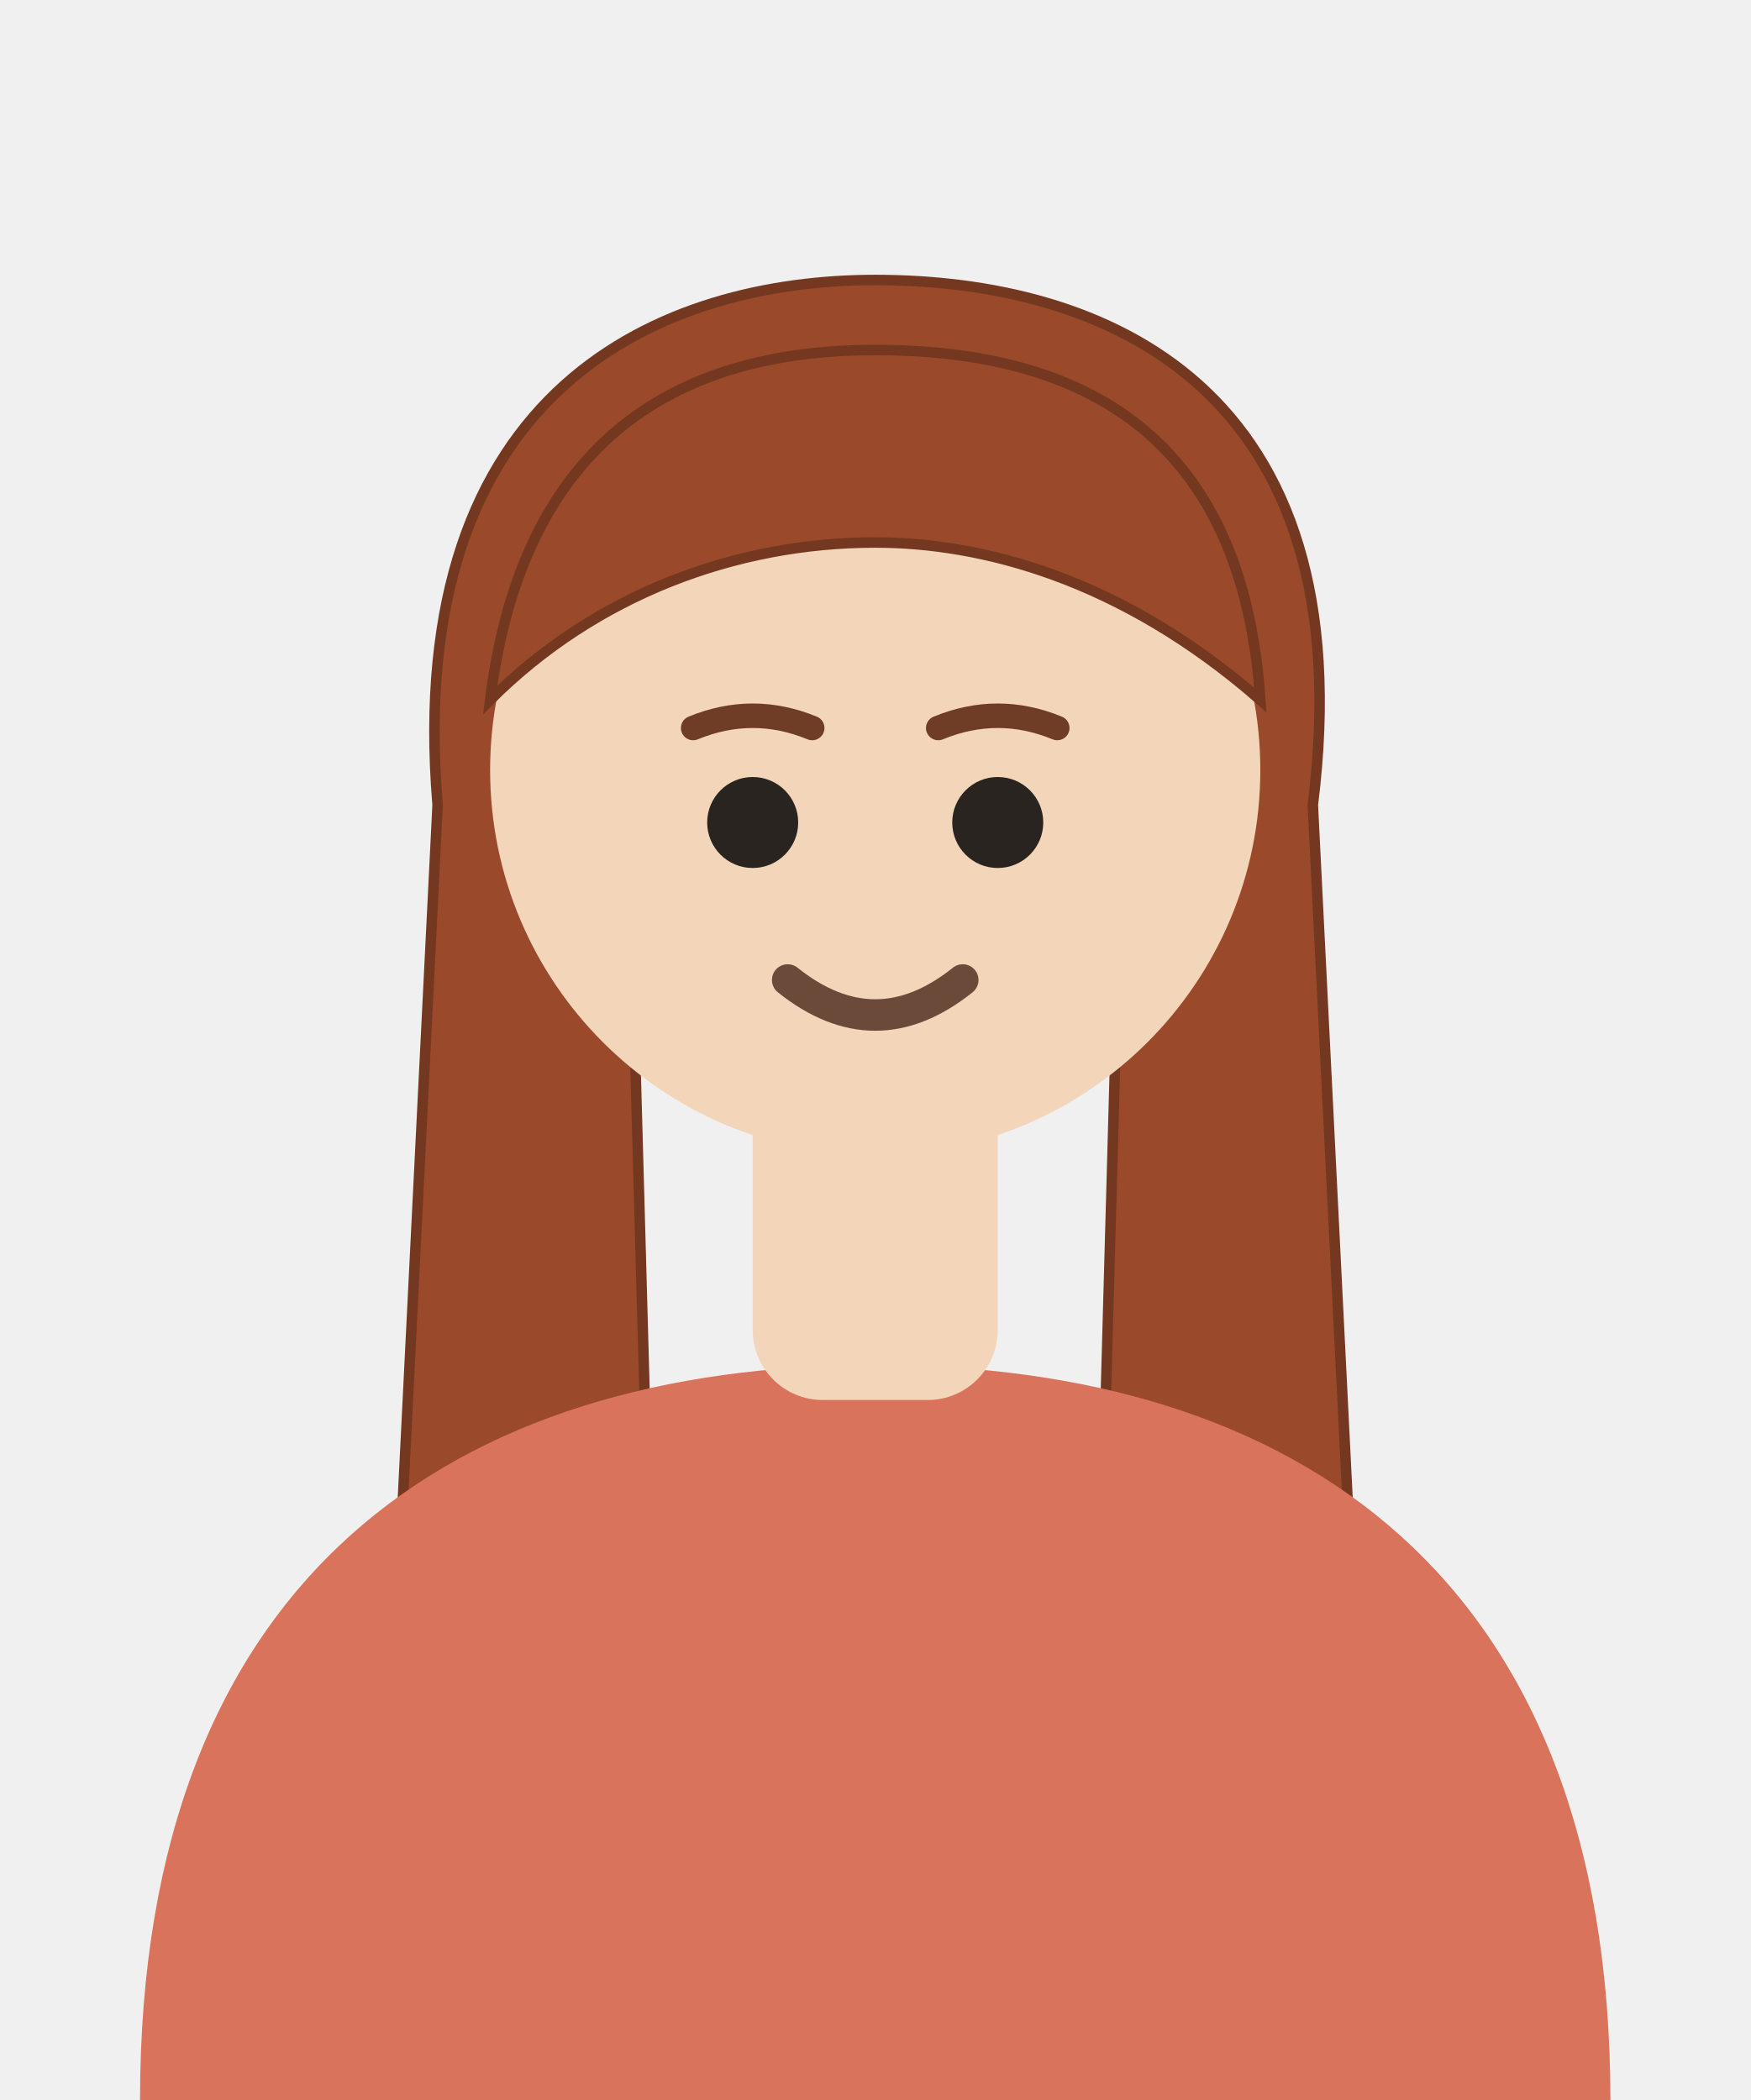
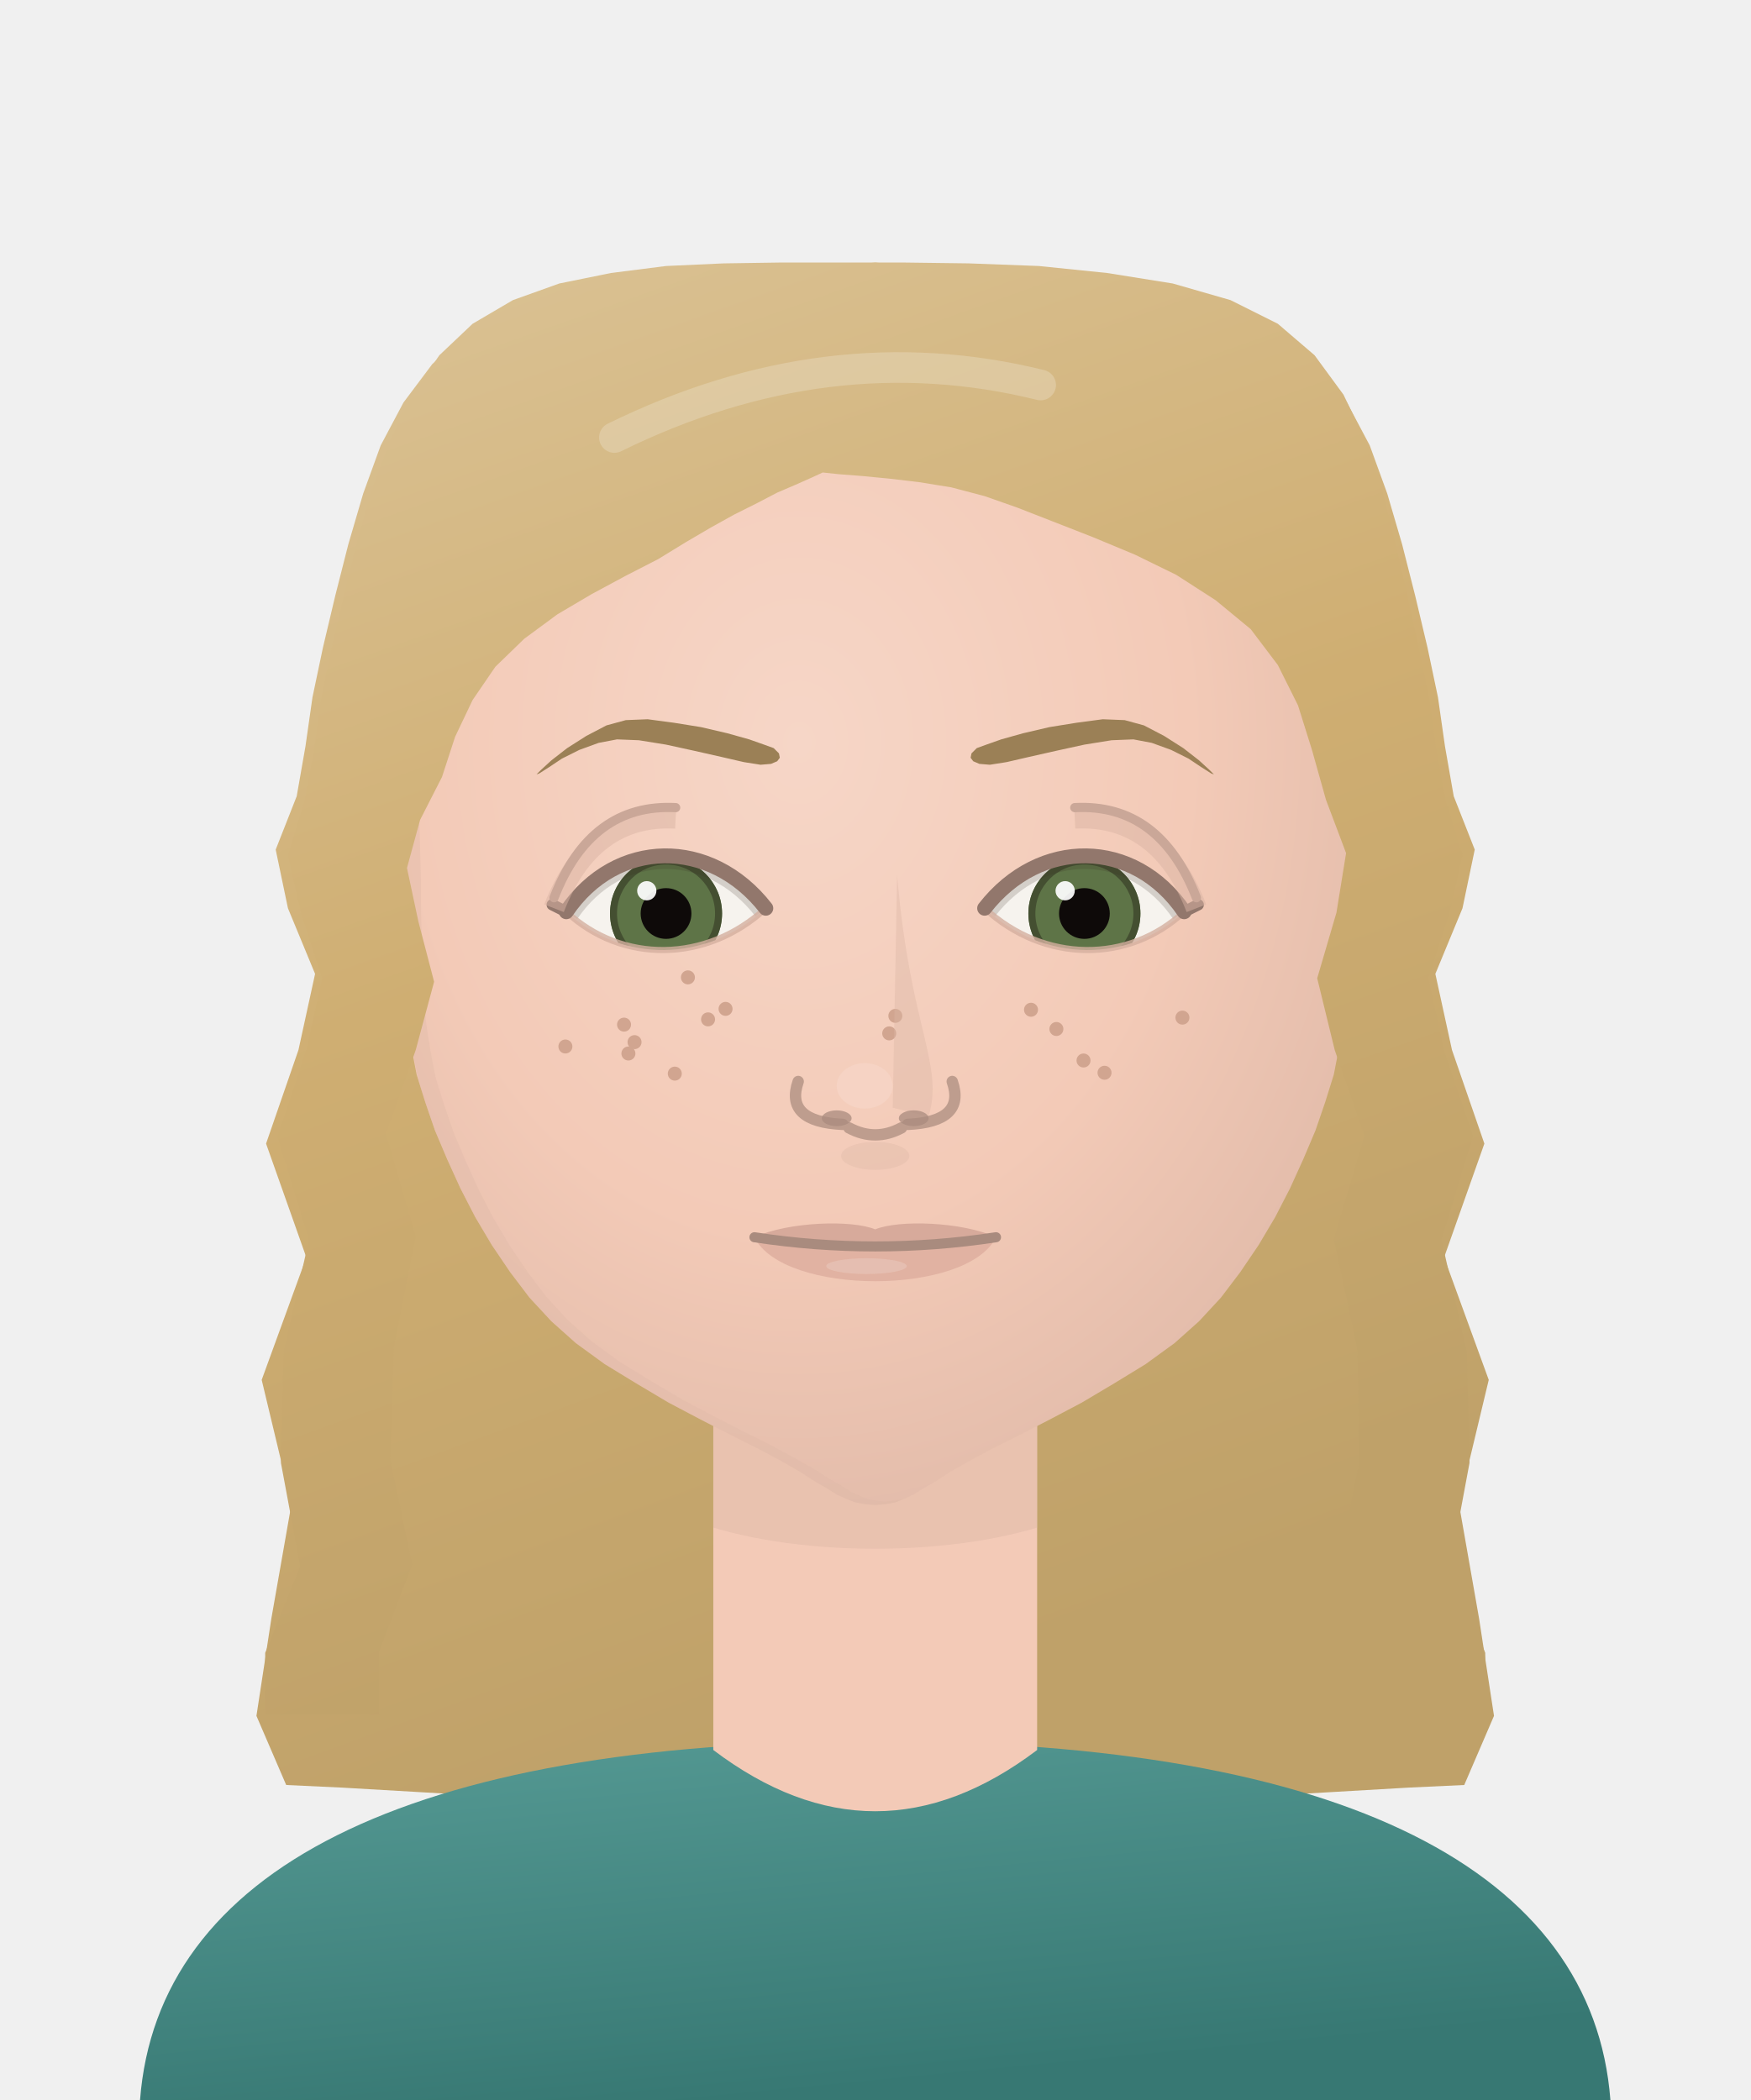
- <svg xmlns="http://www.w3.org/2000/svg" width="400" height="480" viewBox="0 0 100 120" overflow="visible">
-   <g class="p-root">
-     <g stroke="#743820" stroke-width="0.6">
-       <path d="M25 46 C23 22 38 16 50 16 C63 16 78 22 75 46 L77 86 L63 86 L64 50 L36 50 L37 86 L23 86 Z" fill="#9A4A2A" />
+ <svg xmlns="http://www.w3.org/2000/svg" width="400" height="480" viewBox="0 0 200 240" role="img" aria-label="person">
+   <defs>
+     <radialGradient id="avs1g" cx="0.42" cy="0.36" r="0.75">
+       <stop offset="0" stop-color="#f6d6c7" />
+       <stop offset="0.55" stop-color="#f3cab7" />
+       <stop offset="1" stop-color="#ddb7a6" />
+     </radialGradient>
+     <linearGradient id="avs1h" x1="0" y1="0" x2="0.3" y2="1">
+       <stop offset="0" stop-color="#dbc396" />
+       <stop offset="0.5" stop-color="#cfae72" />
+       <stop offset="1" stop-color="#bfa169" />
+     </linearGradient>
+     <linearGradient id="avs1s" x1="0" y1="0" x2="0.4" y2="1">
+       <stop offset="0" stop-color="#569b95" />
+       <stop offset="1" stop-color="#377873" />
+     </linearGradient>
+     <linearGradient id="avs1c" x1="0" y1="0" x2="0.5" y2="1">
+       <stop offset="0" stop-color="#47617c" />
+       <stop offset="1" stop-color="#2a3d52" />
+     </linearGradient>
+   </defs>
+   <g class="p-bounce" transform="translate(0 0.0)">
+     <g class="p-back" transform="translate(0 0.0) rotate(0.0 100 165)">
+       <path d="M100.0 30.0L104.5 30.5L110.8 30.9L118.3 31.4L126.3 32.2L134.1 33.4L141.1 35.3L146.6 38.0L150.6 41.6L153.9 46.0L156.5 50.9L158.5 56.4L160.2 62.2L161.7 68.1L163.1 74.0L164.3 79.7L165.1 85.3L166.1 91.0L168.5 97.1L167.1 103.8L164.0 111.3L165.9 120.0L169.6 130.7L165.0 143.7L170.1 157.7L166.7 171.9L169.0 185.0L170.7 196.1L167.3 204.0L167.3 204.0L160.9 204.3L152.3 204.8L142.0 205.4L130.8 206.0L119.3 206.5L107.9 206.9L100.0 207.0L92.1 206.9L80.7 206.5L69.2 206.0L58.0 205.4L47.7 204.8L39.1 204.3L32.7 204.0L32.7 204.0L29.3 196.1L31.0 185.0L33.3 171.9L29.9 157.7L35.0 143.7L30.4 130.7L34.1 120.0L36.0 111.3L32.9 103.8L31.5 97.1L33.9 91.0L34.9 85.3L35.7 79.7L36.9 74.0L38.3 68.1L39.8 62.2L41.5 56.4L43.5 50.9L46.1 46.0L49.4 41.6L53.4 38.0L58.9 35.3L65.9 33.4L73.7 32.2L81.7 31.4L89.2 30.9L95.5 30.5L100.0 30.0Z" fill="url(#avs1h)" />
    </g>
-     <path d="M8 120 C8 90 26 78 50 78 C74 78 92 90 92 120 Z" fill="#D9735B" />
-     <rect x="43" y="60" width="14" height="20" rx="4" fill="#F3D5BA" />
-     <g class="p-head">
-       <circle cx="50" cy="44" r="22" fill="#F3D5BA" />
-       <g stroke="#743820" stroke-width="0.6">
-         <path d="M28 40 C30 24 40 20 50 20 C62 20 71 25 72 40 C64 33 56 31 50 31 C42 31 34 34 28 40 Z" fill="#9A4A2A" />
+     <path d="M16 240 C18 214 46 199 100 199 C154 199 182 214 184 240Z" fill="url(#avs1s)" />
+     <clipPath id="avs1n">
+       <path d="M81.5 150 L81.5 200 Q100 214 118.5 200 L118.5 150Z" />
+     </clipPath>
+     <path d="M81.5 150 L81.5 200 Q100 214 118.5 200 L118.5 150Z" fill="#f3cab7" />
+     <g clip-path="url(#avs1n)">
+       <ellipse cx="100" cy="166" rx="29.6" ry="11" fill="#ddb7a6" opacity="0.45" />
+     </g>
+     <g class="p-head" transform="translate(0 0.0) rotate(0.0 100 165)">
+       <ellipse cx="46.9" cy="110" rx="6.5" ry="10.5" fill="#f3cab7" />
+       <path d="M44.4 104 q-2.6 6 0 12" fill="none" stroke="#d4af9f" stroke-width="1" />
+       <ellipse cx="153.1" cy="110" rx="6.5" ry="10.5" fill="#f3cab7" />
+       <path d="M155.6 104 q2.6 6 0 12" fill="none" stroke="#d4af9f" stroke-width="1" />
+       <clipPath id="avs1hd">
+         <path d="M100.0 36.0L105.2 36.1L110.7 36.5L116.2 37.0L121.8 37.9L127.1 39.0L132.0 40.4L136.4 42.0L140.1 44.0L143.0 46.4L145.4 49.1L147.2 52.3L148.7 55.6L149.9 59.2L150.8 62.8L151.7 66.4L152.5 70.0L153.3 73.6L153.8 77.3L154.1 81.1L154.3 85.0L154.3 88.9L154.3 92.7L154.2 96.4L154.1 100.0L154.1 103.4L154.0 106.8L154.0 110.1L153.8 113.3L153.5 116.5L153.0 119.7L152.4 122.8L151.4 126.0L150.3 129.2L148.9 132.5L147.4 135.8L145.7 139.1L143.8 142.3L141.7 145.4L139.5 148.3L137.0 151.0L134.2 153.5L130.9 155.9L127.3 158.1L123.6 160.3L120.0 162.2L116.5 164.0L113.3 165.6L110.7 167.0L108.6 168.2L106.9 169.3L105.5 170.1L104.4 170.8L103.3 171.3L102.3 171.7L101.2 171.9L100.0 172.0L98.8 171.9L97.7 171.7L96.7 171.3L95.6 170.8L94.5 170.1L93.1 169.3L91.4 168.2L89.3 167.0L86.7 165.6L83.5 164.0L80.0 162.2L76.4 160.3L72.7 158.1L69.1 155.9L65.8 153.5L63.0 151.0L60.5 148.3L58.3 145.4L56.2 142.3L54.3 139.1L52.6 135.8L51.1 132.5L49.7 129.2L48.6 126.0L47.6 122.8L47.0 119.7L46.5 116.5L46.2 113.3L46.0 110.1L46.0 106.8L45.9 103.4L45.9 100.0L45.8 96.4L45.7 92.7L45.7 88.9L45.7 85.0L45.9 81.1L46.2 77.3L46.7 73.6L47.5 70.0L48.3 66.4L49.2 62.8L50.1 59.2L51.3 55.6L52.8 52.3L54.6 49.1L57.0 46.4L59.9 44.0L63.6 42.0L68.0 40.4L72.9 39.0L78.2 37.9L83.8 37.0L89.3 36.5L94.8 36.1Z" />
+       </clipPath>
+       <path d="M100.0 36.0L105.2 36.1L110.7 36.5L116.2 37.0L121.8 37.9L127.1 39.0L132.0 40.4L136.4 42.0L140.1 44.0L143.0 46.4L145.4 49.1L147.2 52.3L148.7 55.6L149.9 59.2L150.8 62.8L151.7 66.4L152.5 70.0L153.3 73.6L153.8 77.3L154.1 81.1L154.3 85.0L154.3 88.9L154.3 92.7L154.2 96.4L154.1 100.0L154.1 103.4L154.0 106.8L154.0 110.1L153.8 113.3L153.5 116.5L153.0 119.7L152.4 122.8L151.4 126.0L150.3 129.2L148.9 132.5L147.4 135.8L145.7 139.1L143.8 142.3L141.7 145.4L139.5 148.3L137.0 151.0L134.2 153.5L130.9 155.9L127.3 158.1L123.6 160.3L120.0 162.2L116.5 164.0L113.3 165.6L110.7 167.0L108.6 168.2L106.9 169.3L105.5 170.1L104.4 170.8L103.3 171.3L102.3 171.7L101.2 171.9L100.0 172.0L98.8 171.9L97.7 171.7L96.7 171.3L95.6 170.8L94.5 170.1L93.1 169.3L91.4 168.2L89.3 167.0L86.7 165.6L83.5 164.0L80.0 162.2L76.4 160.3L72.7 158.1L69.1 155.9L65.8 153.5L63.0 151.0L60.5 148.3L58.3 145.4L56.2 142.3L54.3 139.1L52.6 135.8L51.1 132.5L49.7 129.2L48.6 126.0L47.6 122.8L47.0 119.7L46.5 116.5L46.2 113.3L46.0 110.1L46.0 106.8L45.9 103.4L45.9 100.0L45.8 96.4L45.7 92.7L45.7 88.9L45.7 85.0L45.9 81.1L46.2 77.3L46.7 73.6L47.5 70.0L48.3 66.4L49.2 62.8L50.1 59.2L51.3 55.6L52.8 52.3L54.6 49.1L57.0 46.4L59.9 44.0L63.6 42.0L68.0 40.4L72.9 39.0L78.2 37.9L83.8 37.0L89.3 36.5L94.8 36.1Z" fill="url(#avs1g)" />
+       <g clip-path="url(#avs1hd)">
+         <path d="M100.0 36.0L105.2 36.1L110.7 36.5L116.2 37.0L121.8 37.9L127.1 39.0L132.0 40.4L136.4 42.0L140.1 44.0L143.0 46.4L145.4 49.1L147.2 52.3L148.7 55.6L149.9 59.2L150.8 62.8L151.7 66.4L152.5 70.0L153.3 73.6L153.8 77.3L154.1 81.1L154.3 85.0L154.3 88.9L154.3 92.7L154.2 96.4L154.1 100.0L154.1 103.4L154.0 106.8L154.0 110.1L153.8 113.3L153.5 116.5L153.0 119.7L152.4 122.8L151.4 126.0L150.3 129.2L148.9 132.5L147.4 135.8L145.7 139.1L143.8 142.3L141.7 145.4L139.5 148.3L137.0 151.0L134.2 153.5L130.9 155.9L127.3 158.1L123.6 160.3L120.0 162.2L116.5 164.0L113.3 165.6L110.7 167.0L108.6 168.2L106.9 169.3L105.5 170.1L104.4 170.8L103.3 171.3L102.3 171.7L101.2 171.9L100.0 172.0L98.8 171.9L97.7 171.7L96.7 171.3L95.6 170.8L94.5 170.1L93.1 169.3L91.4 168.2L89.3 167.0L86.7 165.6L83.5 164.0L80.0 162.2L76.4 160.3L72.7 158.1L69.1 155.9L65.8 153.5L63.0 151.0L60.5 148.3L58.3 145.4L56.2 142.3L54.3 139.1L52.6 135.8L51.1 132.5L49.7 129.2L48.6 126.0L47.6 122.8L47.0 119.7L46.5 116.5L46.2 113.3L46.0 110.1L46.0 106.8L45.9 103.4L45.9 100.0L45.8 96.4L45.7 92.7L45.7 88.9L45.7 85.0L45.9 81.1L46.2 77.3L46.7 73.6L47.5 70.0L48.3 66.4L49.2 62.8L50.1 59.2L51.3 55.6L52.8 52.3L54.6 49.1L57.0 46.4L59.9 44.0L63.6 42.0L68.0 40.4L72.9 39.0L78.2 37.9L83.8 37.0L89.3 36.5L94.8 36.1Z" fill="none" stroke="#ddb7a6" stroke-width="2" opacity="0.35" transform="translate(1.2 0.6)" />
      </g>
-       <g class="p-face">
-         <g class="p-brows" transform="translate(0 0)">
-           <path d="M39.6 41.6 Q43 40.2 46.4 41.6 M53.6 41.6 Q57 40.2 60.4 41.6" fill="none" stroke="#6F3C26" stroke-width="1.4" stroke-linecap="round" />
+       <g fill="#d1a590">
+         <circle cx="71.3" cy="117.1" r="0.8" />
+         <circle cx="135.1" cy="116.3" r="0.8" />
+         <circle cx="80.9" cy="116.5" r="0.8" />
+         <circle cx="120.7" cy="117.6" r="0.8" />
+         <circle cx="82.9" cy="115.3" r="0.8" />
+         <circle cx="102.3" cy="116.1" r="0.8" />
+         <circle cx="71.8" cy="120.4" r="0.8" />
+         <circle cx="123.8" cy="121.2" r="0.8" />
+         <circle cx="77.1" cy="122.7" r="0.8" />
+         <circle cx="126.2" cy="122.6" r="0.8" />
+         <circle cx="72.5" cy="119.1" r="0.8" />
+         <circle cx="101.6" cy="118.1" r="0.8" />
+         <circle cx="64.6" cy="119.6" r="0.8" />
+         <circle cx="117.8" cy="115.4" r="0.8" />
+         <circle cx="78.6" cy="111.7" r="0.8" />
+       </g>
+       <path d="M102.5 100 C104.0 117.6 107.9 121.6 106.1 127.6 L102.0 126.6Z" fill="#ddb7a6" opacity="0.4" />
+       <ellipse cx="98.8" cy="124.1" rx="3.2" ry="2.6" fill="#f6d6c7" opacity="0.7" />
+       <ellipse cx="100.0" cy="132.1" rx="3.9" ry="1.6" fill="#ddb7a6" opacity="0.35" />
+       <path d="M91.2 123.6Q89.6 128.2 96.3 128.5M108.8 123.6Q110.4 128.2 103.7 128.5M97.0 128.9Q100.0 130.5 103.0 128.9" fill="none" stroke="#be9d8e" stroke-width="1.3" stroke-linecap="round" />
+       <ellipse cx="95.6" cy="127.8" rx="1.7" ry="0.9" fill="#a98b7e" opacity="0.75" />
+       <ellipse cx="104.4" cy="127.8" rx="1.7" ry="0.9" fill="#a98b7e" opacity="0.75" />
+       <g class="p-dyn">
+         <clipPath id="avd2el">
+           <path d="M87.5 103.8C81.2 95.7 70.4 95.8 64.7 104.2C71.0 110.1 80.7 110.1 87.5 103.8Z" />
+         </clipPath>
+         <path d="M87.5 103.8C81.2 95.7 70.4 95.8 64.7 104.2C71.0 110.1 80.7 110.1 87.5 103.8Z" fill="#F6F3EE" />
+         <g clip-path="url(#avd2el)">
+           <circle cx="76.1" cy="104.4" r="6.4" fill="#5E7447" />
+           <circle cx="76.1" cy="104.4" r="6.0" fill="none" stroke="#444f31" stroke-width="0.8" />
+           <circle cx="76.1" cy="104.4" r="2.9" fill="#0E0A09" />
+           <path d="M87.5 103.8C81.2 95.7 70.4 95.8 64.7 104.2" fill="none" stroke="#3A2A24" stroke-width="3" opacity="0.18" />
+           <circle cx="73.9" cy="101.8" r="1.1" fill="#FFFFFF" opacity="0.92" />
        </g>
-         <circle class="p-eye-l" cx="43" cy="47" r="2.6" fill="#2A2420" />
-         <circle class="p-eye-r" cx="57" cy="47" r="2.6" fill="#2A2420" />
-         <path class="p-mouth" d="M45 56 Q50 60 55 56" fill="none" stroke="#6B4A3A" stroke-width="1.8" stroke-linecap="round" stroke-linejoin="round" />
+         <path d="M64.7 104.2C71.0 110.1 80.7 110.1 87.5 103.8" fill="none" stroke="#d4af9f" stroke-width="0.7" opacity="0.8" />
+         <path d="M87.5 103.8C81.2 95.7 70.4 95.8 64.7 104.2" fill="none" stroke="#92776c" stroke-width="1.7" stroke-linecap="round" />
+         <path d="M64.7 104.2l-1.6 -0.8" stroke="#92776c" stroke-width="1.3" stroke-linecap="round" />
+         <path d="M77.2 92.3Q67.5 91.8 63.3 102.6" transform="translate(0 1.2)" fill="none" stroke="#dab4a3" stroke-width="2.4" opacity="0.5" />
+         <path d="M77.2 92.3Q67.5 91.8 63.3 102.6" fill="none" stroke="#caa798" stroke-width="1.05" stroke-linecap="round" />
+         <clipPath id="avd2er">
+           <path d="M112.5 103.8C118.8 95.7 129.6 95.8 135.3 104.2C129.0 110.1 119.3 110.1 112.5 103.8Z" />
+         </clipPath>
+         <path d="M112.5 103.8C118.8 95.7 129.6 95.8 135.3 104.2C129.0 110.1 119.3 110.1 112.5 103.8Z" fill="#F6F3EE" />
+         <g clip-path="url(#avd2er)">
+           <circle cx="123.9" cy="104.4" r="6.4" fill="#5E7447" />
+           <circle cx="123.9" cy="104.4" r="6.0" fill="none" stroke="#444f31" stroke-width="0.8" />
+           <circle cx="123.9" cy="104.4" r="2.9" fill="#0E0A09" />
+           <path d="M112.5 103.8C118.8 95.7 129.6 95.8 135.3 104.2" fill="none" stroke="#3A2A24" stroke-width="3" opacity="0.18" />
+           <circle cx="121.7" cy="101.8" r="1.1" fill="#FFFFFF" opacity="0.92" />
+         </g>
+         <path d="M135.3 104.2C129.0 110.1 119.3 110.1 112.5 103.8" fill="none" stroke="#d4af9f" stroke-width="0.7" opacity="0.8" />
+         <path d="M112.5 103.8C118.8 95.7 129.6 95.8 135.3 104.2" fill="none" stroke="#92776c" stroke-width="1.7" stroke-linecap="round" />
+         <path d="M135.3 104.2l1.6 -0.8" stroke="#92776c" stroke-width="1.3" stroke-linecap="round" />
+         <path d="M122.8 92.3Q132.5 91.8 136.7 102.6" transform="translate(0 1.2)" fill="none" stroke="#dab4a3" stroke-width="2.4" opacity="0.5" />
+         <path d="M122.8 92.3Q132.5 91.8 136.7 102.6" fill="none" stroke="#caa798" stroke-width="1.05" stroke-linecap="round" />
+         <path d="M86.2 141.4Q100.0 143.5 113.8 141.4C110.5 148.1 89.5 148.1 86.2 141.4Z" fill="#e1b2a2" />
+         <path d="M86.2 141.4C90.1 139.6 97.4 139.4 100.0 140.5C102.6 139.4 109.9 139.6 113.8 141.4Q100.0 143.5 86.2 141.4Z" fill="#d7aa9b" />
+         <ellipse cx="99.0" cy="144.7" rx="4.6" ry="0.9" fill="#eac9bd" opacity="0.55" />
+         <path d="M86.2 141.4Q100.0 143.5 113.8 141.4" fill="none" stroke="#a98b7e" stroke-width="1.15" stroke-linecap="round" />
+         <g transform="translate(0 0.0)">
+           <path d="M86.9 87.4L88.1 87.3L88.8 87.0L89.1 86.6L89.0 86.1L88.4 85.5L87.3 85.1L85.6 84.5L83.1 83.8L80.1 83.1L77.0 82.6L74.0 82.2L71.5 82.3L69.3 82.9L67.0 84.1L64.8 85.5L63.0 86.9L61.8 88.0L61.3 88.5L61.6 88.4L62.7 87.7L64.2 86.7L66.2 85.7L68.4 84.9L70.5 84.5L73.0 84.6L76.1 85.1L79.3 85.8L82.4 86.5L85.0 87.1Z" fill="#9b8056" />
+           <path d="M113.1 87.4L111.9 87.3L111.2 87.0L110.9 86.6L111.0 86.1L111.6 85.5L112.7 85.1L114.4 84.5L116.9 83.8L119.9 83.1L123.0 82.6L126.0 82.2L128.5 82.3L130.7 82.9L133.0 84.1L135.2 85.5L137.0 86.9L138.2 88.0L138.7 88.5L138.4 88.4L137.3 87.7L135.8 86.7L133.8 85.7L131.6 84.9L129.5 84.5L127.0 84.6L123.9 85.1L120.7 85.8L117.6 86.5L115.0 87.1Z" fill="#9b8056" />
+         </g>
      </g>
+       <path d="M169.7 196.0L169.7 188.9L165.7 179.0L167.9 167.2L167.6 154.5L164.7 141.7L168.3 129.9L165.0 120.0L163.2 111.8L165.6 104.4L167.1 97.7L165.2 91.5L164.1 85.6L163.3 79.8L162.1 74.0L160.8 68.0L159.4 61.9L157.9 55.9L156.0 50.3L153.5 45.1L150.2 40.6L146.0 37.0L140.6 34.3L134.0 32.4L126.5 31.2L118.7 30.4L110.7 30.1L103.0 30.0L96.0 30.0L89.4 30.0L82.7 30.1L76.1 30.4L69.8 31.2L63.9 32.4L58.6 34.3L54.0 37.0L50.2 40.6L47.1 45.1L44.6 50.3L42.5 55.9L40.8 61.9L39.3 68.0L37.9 74.0L36.7 79.8L35.9 85.6L34.8 91.5L32.9 97.7L34.4 104.4L36.8 111.8L35.0 120.0L31.7 129.9L35.3 141.7L32.4 154.5L32.1 167.2L34.3 179.0L30.3 188.9L30.3 196.0L43.3 196.0L43.3 188.8L47.1 178.8L44.6 166.9L45.0 154.0L47.5 141.3L44.1 129.6L47.5 120.0L49.6 112.2L47.8 105.3L46.5 99.2L48.0 93.7L50.5 88.8L52.0 84.2L54.0 80.0L56.6 76.2L59.9 73.0L63.7 70.2L67.6 67.9L71.5 65.8L75.2 63.9L78.3 62.0L81.2 60.3L83.9 58.8L86.5 57.5L88.8 56.3L90.9 55.4L92.7 54.6L94.0 54.0L94.0 54.0L95.9 54.2L98.5 54.4L101.6 54.7L105.0 55.1L108.7 55.7L112.5 56.7L116.2 58.0L120.3 59.6L124.9 61.4L129.7 63.4L134.4 65.7L138.9 68.6L142.9 71.9L146.0 76.0L148.3 80.6L149.9 85.7L151.5 91.4L153.8 97.5L152.7 104.3L150.5 111.8L152.5 120.0L155.9 129.8L152.4 141.6L155.1 154.3L155.3 167.1L152.9 178.9L156.8 188.9L156.7 196.0Z" fill="url(#avs1h)" />
+       <path d="M70.2 50 Q94.6 38 118.9 44" fill="none" stroke="#ebdec5" stroke-width="3.5" opacity="0.4" stroke-linecap="round" />
    </g>
  </g>
</svg>
